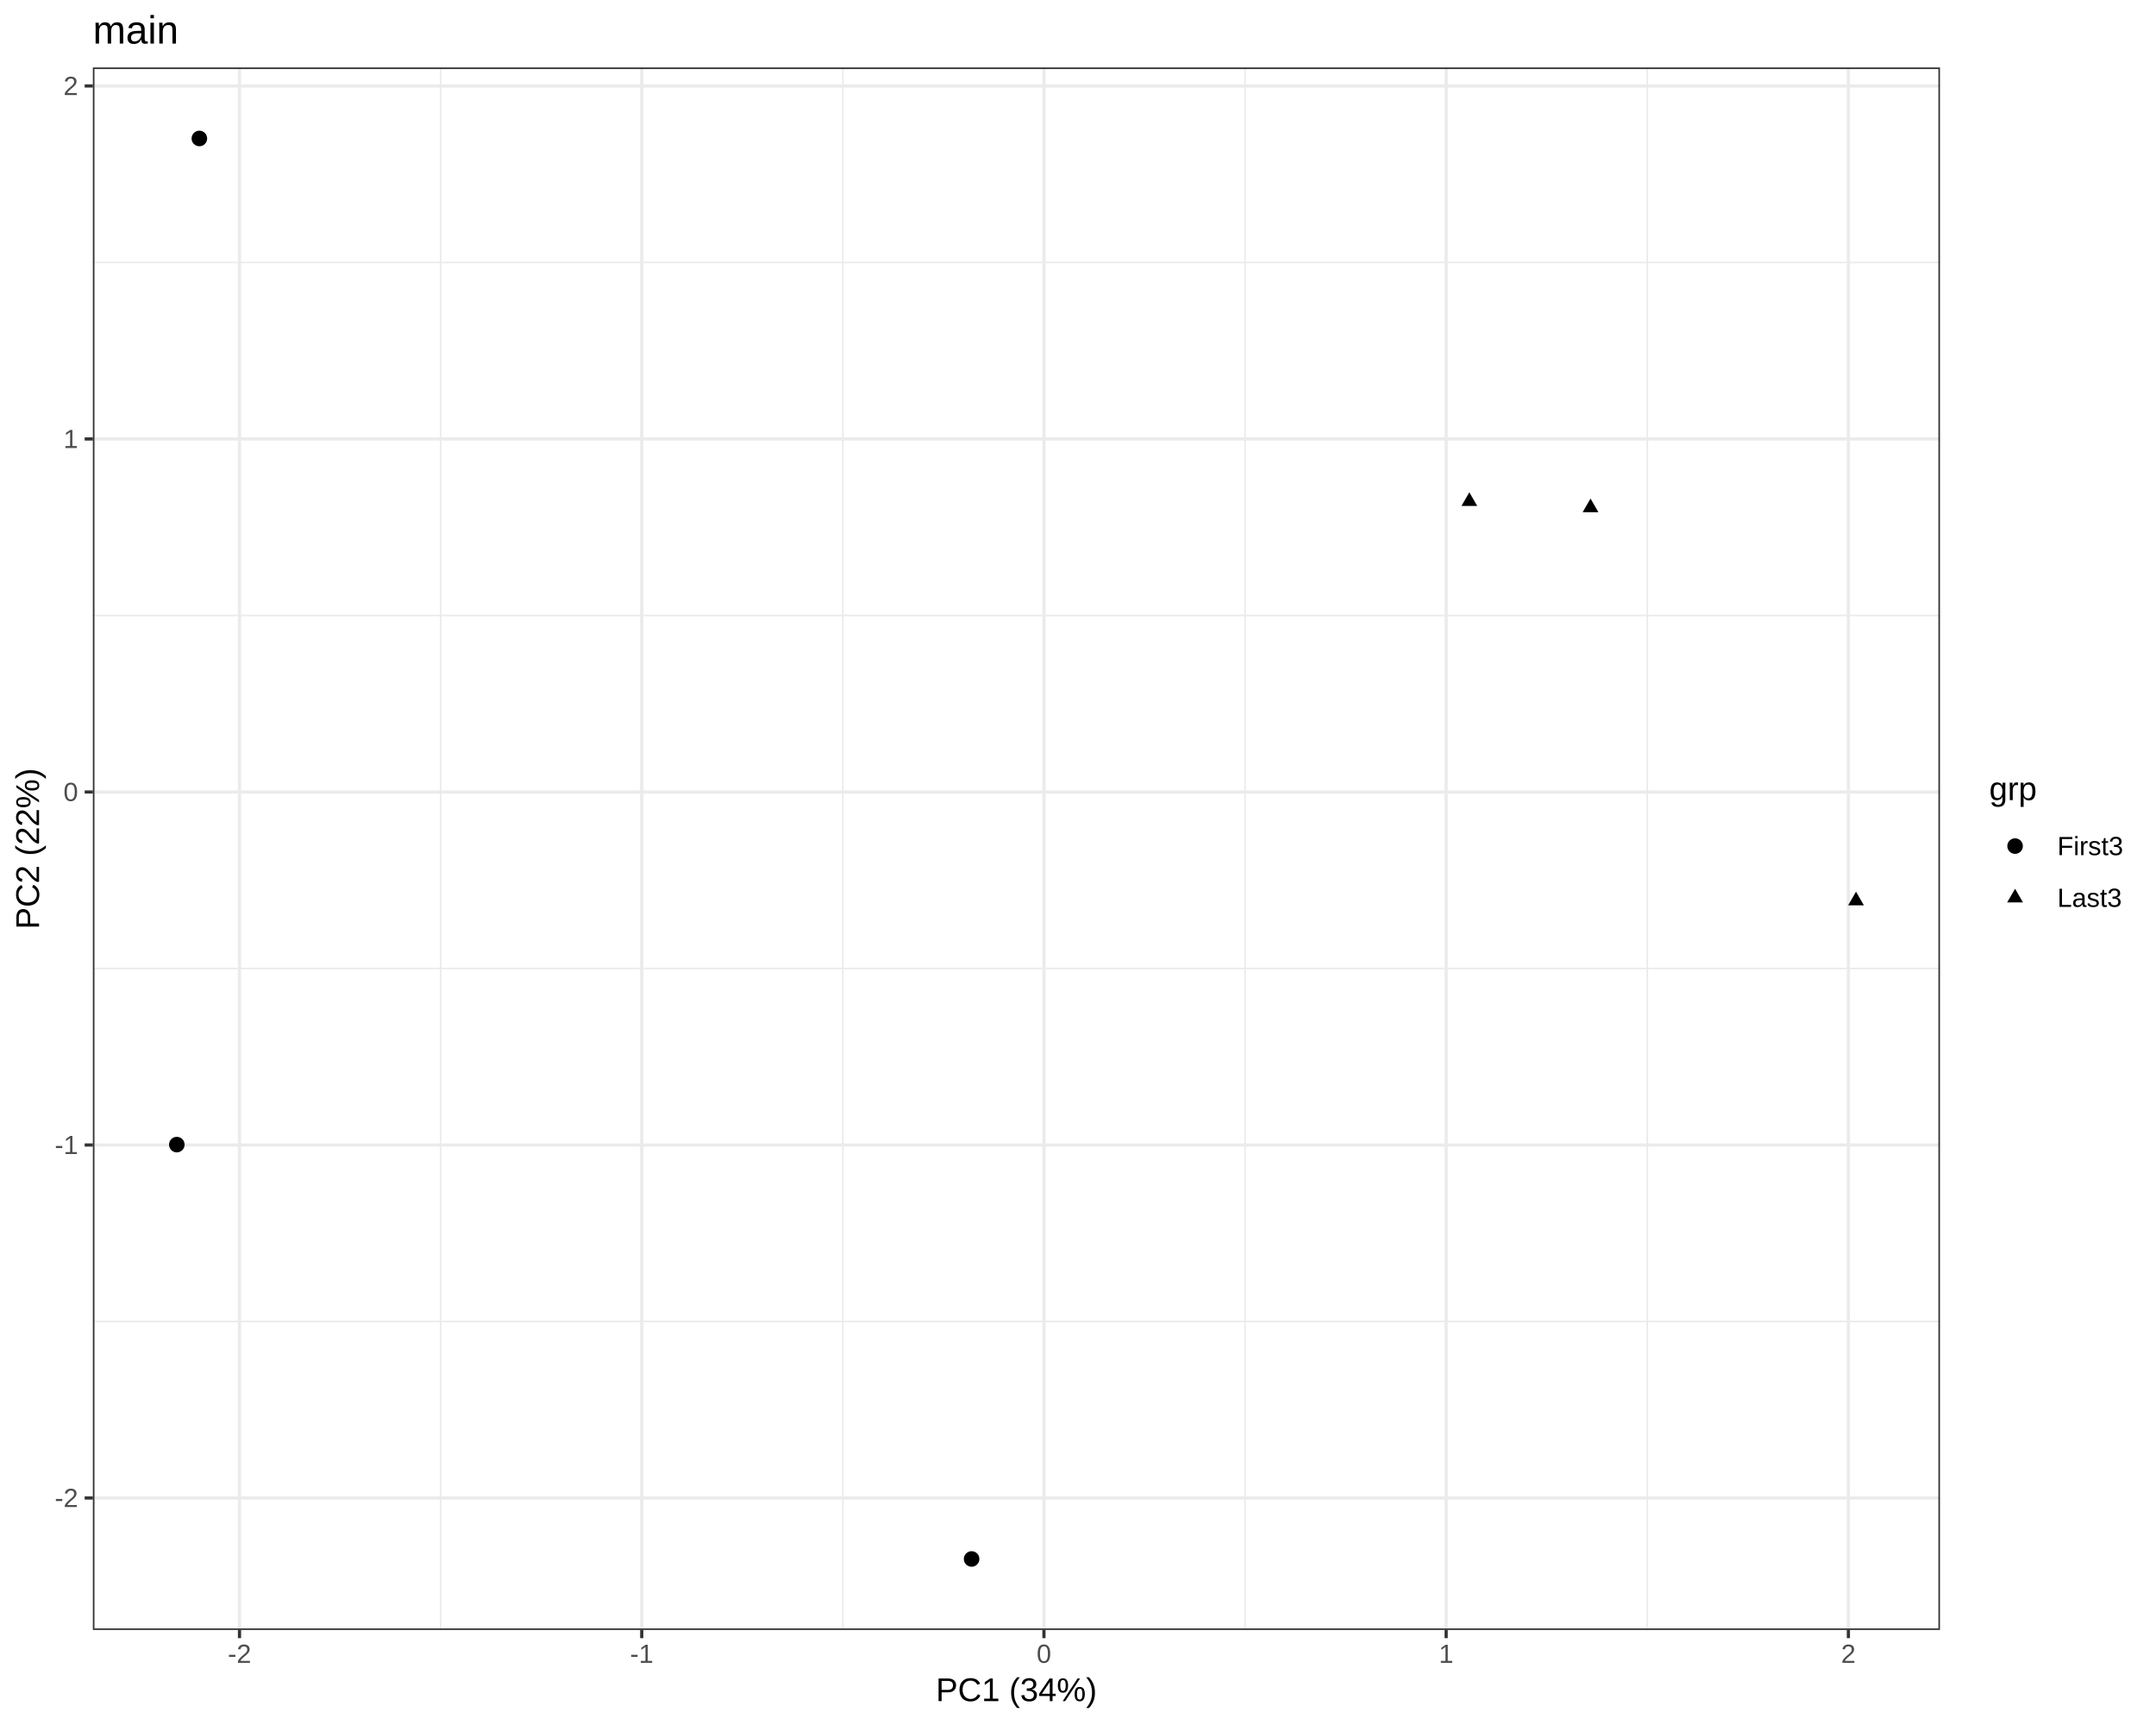
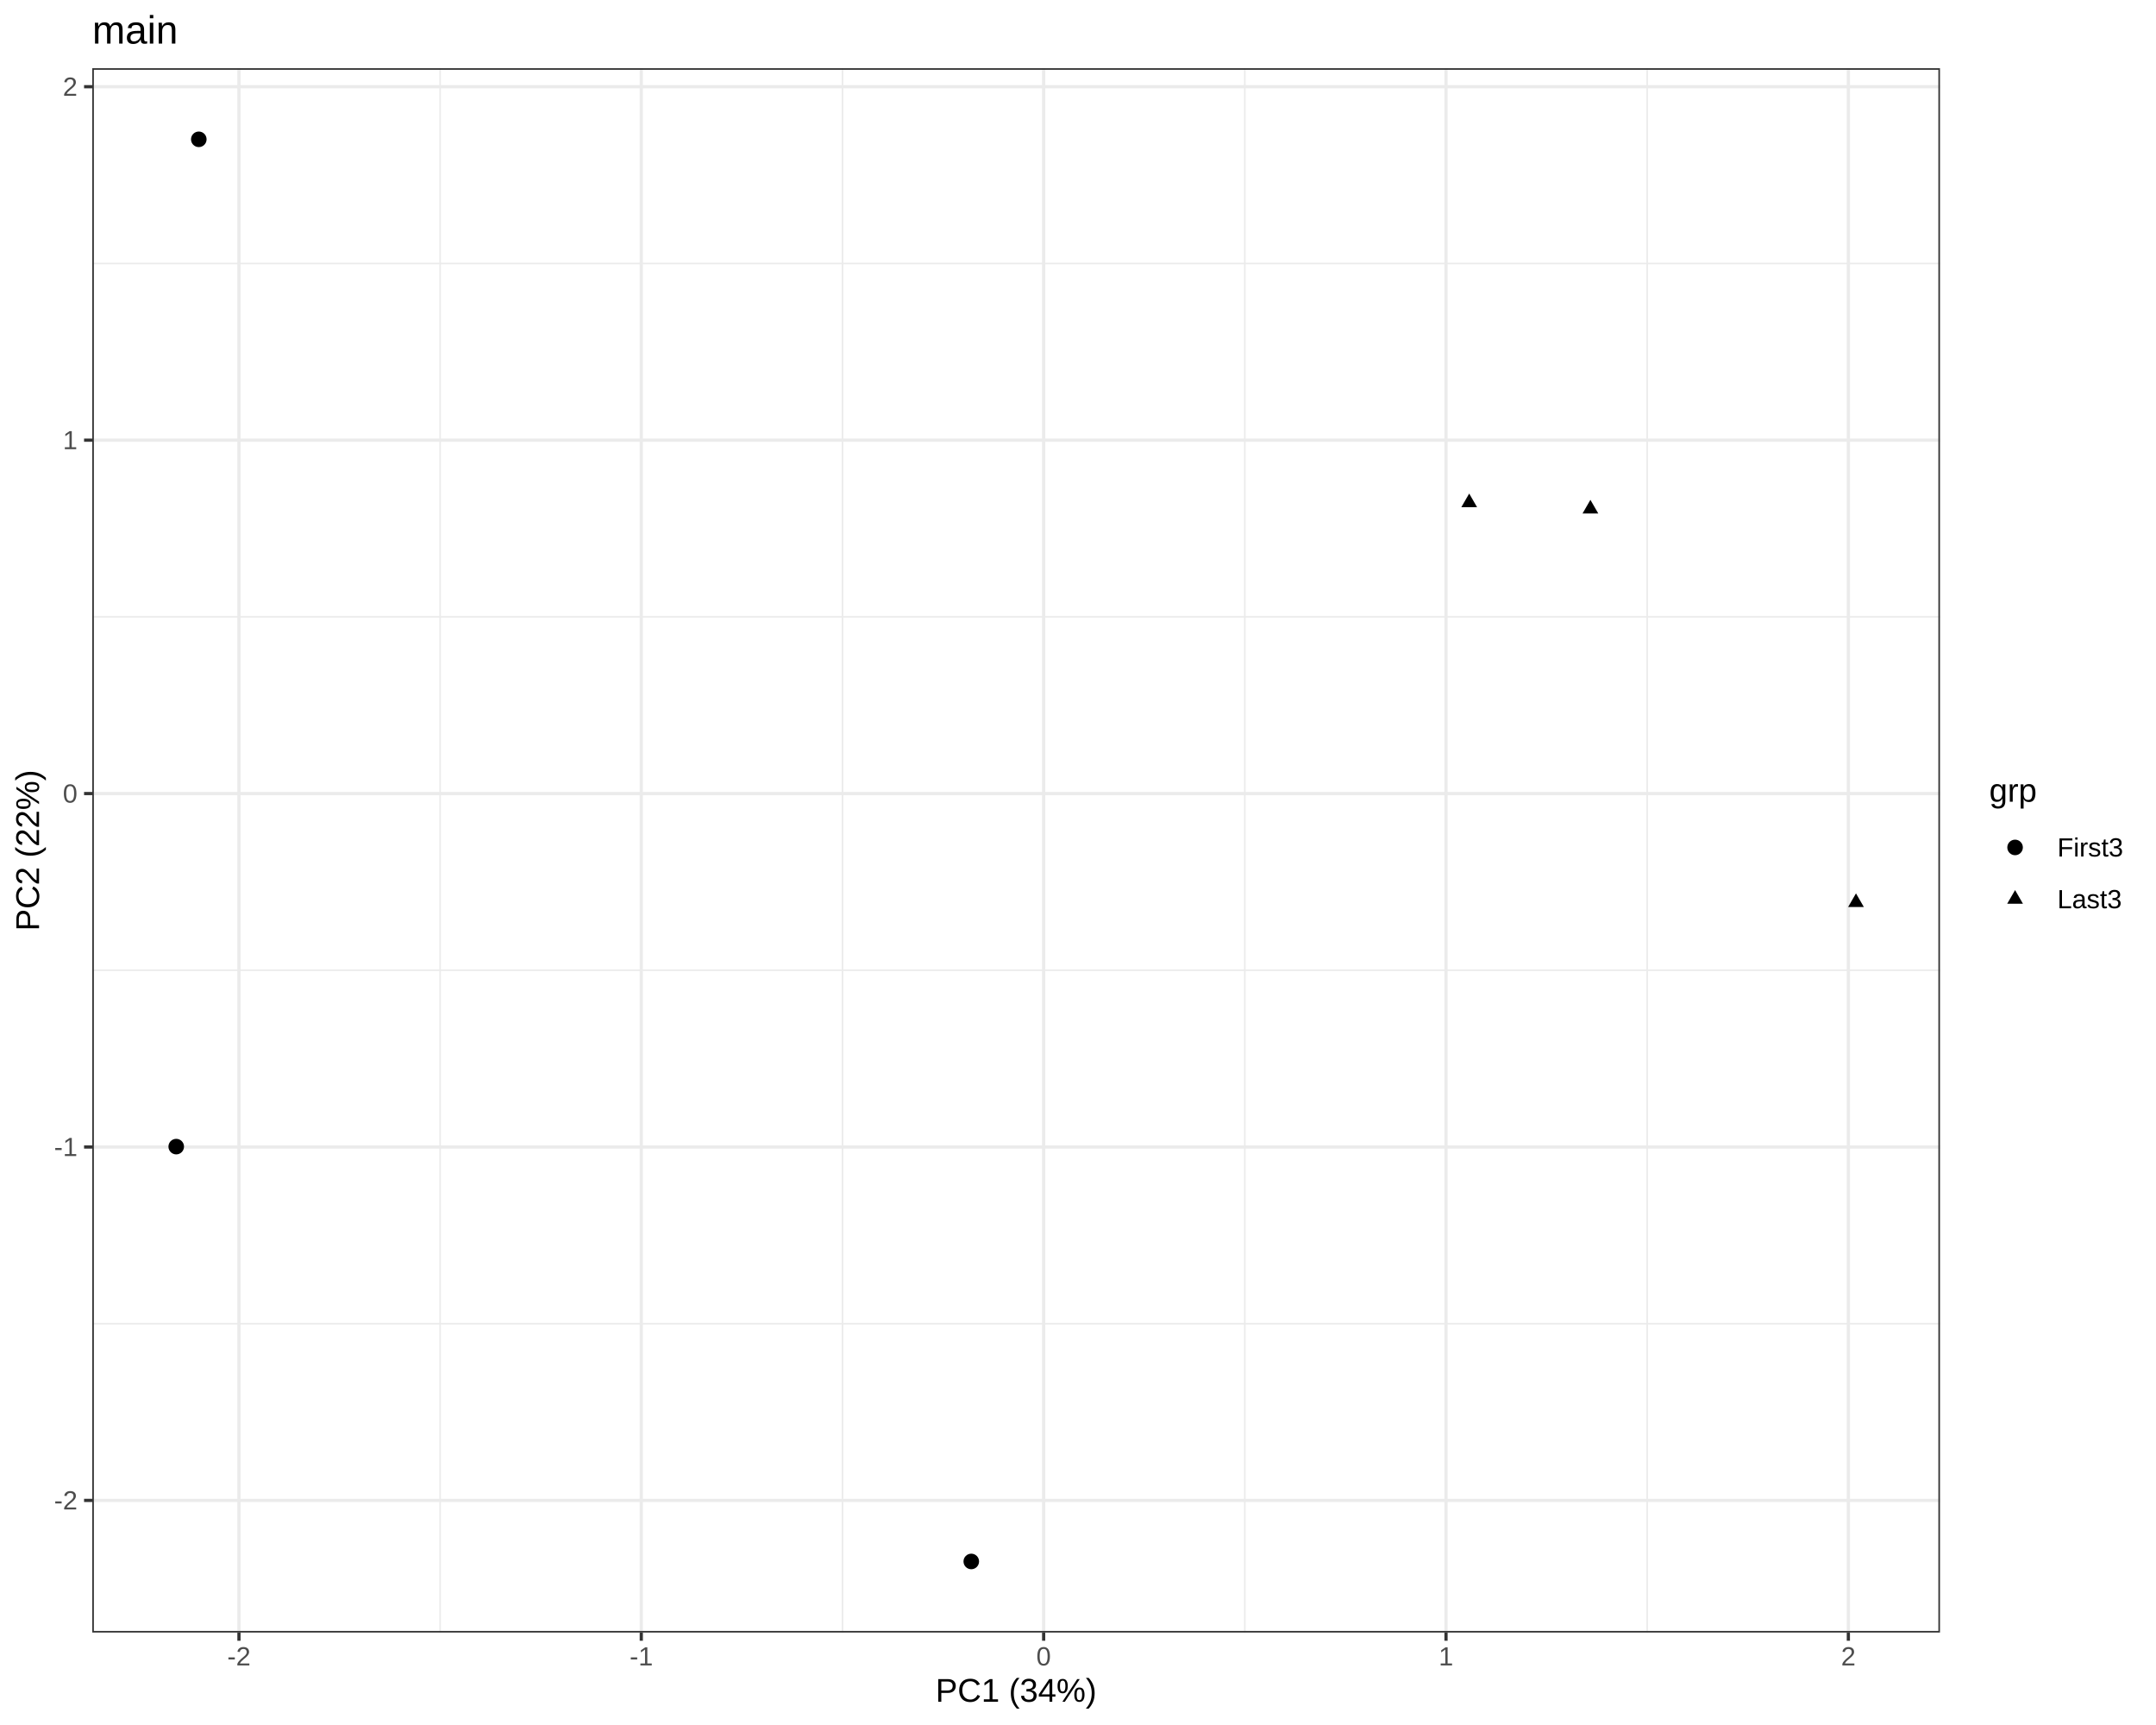
<svg xmlns="http://www.w3.org/2000/svg" viewBox="0 0 720.00 576.00">
  <defs>
    <style type="text/css">
    line, polyline, polygon, path, rect, circle {
      fill: none;
      stroke: #000000;
      stroke-linecap: round;
      stroke-linejoin: round;
      stroke-miterlimit: 10.00;
    }
  </style>
  </defs>
  <rect width="100%" height="100%" style="stroke: none; fill: #FFFFFF;" />
  <rect x="0.00" y="0.00" width="720.00" height="576.00" style="stroke-width: 1.07; stroke: #FFFFFF; fill: #FFFFFF;" />
  <defs>
-     <clipPath id="cpMzEuMDF8NjQ3Ljg2fDU0NC4yN3wyMi41Mg==">
-       <rect x="31.01" y="22.52" width="616.85" height="521.75" />
+     <clipPath id="cpMzAuODF8NjQ3Ljg2fDU0NS4xM3wyMi43Nw==">
+       <rect x="30.81" y="22.77" width="617.05" height="522.36" />
    </clipPath>
  </defs>
-   <rect x="31.01" y="22.52" width="616.85" height="521.75" style="stroke-width: 1.07; stroke: none; fill: #FFFFFF;" clip-path="url(#cpMzEuMDF8NjQ3Ljg2fDU0NC4yN3wyMi41Mg==)" />
-   <polyline points="31.01,441.26 647.86,441.26 " style="stroke-width: 0.53; stroke: #EBEBEB; stroke-linecap: butt;" clip-path="url(#cpMzEuMDF8NjQ3Ljg2fDU0NC4yN3wyMi41Mg==)" />
-   <polyline points="31.01,323.39 647.86,323.39 " style="stroke-width: 0.53; stroke: #EBEBEB; stroke-linecap: butt;" clip-path="url(#cpMzEuMDF8NjQ3Ljg2fDU0NC4yN3wyMi41Mg==)" />
-   <polyline points="31.01,205.52 647.86,205.52 " style="stroke-width: 0.53; stroke: #EBEBEB; stroke-linecap: butt;" clip-path="url(#cpMzEuMDF8NjQ3Ljg2fDU0NC4yN3wyMi41Mg==)" />
-   <polyline points="31.01,87.64 647.86,87.64 " style="stroke-width: 0.53; stroke: #EBEBEB; stroke-linecap: butt;" clip-path="url(#cpMzEuMDF8NjQ3Ljg2fDU0NC4yN3wyMi41Mg==)" />
-   <polyline points="147.14,544.27 147.14,22.52 " style="stroke-width: 0.53; stroke: #EBEBEB; stroke-linecap: butt;" clip-path="url(#cpMzEuMDF8NjQ3Ljg2fDU0NC4yN3wyMi41Mg==)" />
-   <polyline points="281.47,544.27 281.47,22.52 " style="stroke-width: 0.53; stroke: #EBEBEB; stroke-linecap: butt;" clip-path="url(#cpMzEuMDF8NjQ3Ljg2fDU0NC4yN3wyMi41Mg==)" />
-   <polyline points="415.79,544.27 415.79,22.52 " style="stroke-width: 0.53; stroke: #EBEBEB; stroke-linecap: butt;" clip-path="url(#cpMzEuMDF8NjQ3Ljg2fDU0NC4yN3wyMi41Mg==)" />
-   <polyline points="550.11,544.27 550.11,22.52 " style="stroke-width: 0.53; stroke: #EBEBEB; stroke-linecap: butt;" clip-path="url(#cpMzEuMDF8NjQ3Ljg2fDU0NC4yN3wyMi41Mg==)" />
-   <polyline points="31.01,500.20 647.86,500.20 " style="stroke-width: 1.07; stroke: #EBEBEB; stroke-linecap: butt;" clip-path="url(#cpMzEuMDF8NjQ3Ljg2fDU0NC4yN3wyMi41Mg==)" />
-   <polyline points="31.01,382.33 647.86,382.33 " style="stroke-width: 1.07; stroke: #EBEBEB; stroke-linecap: butt;" clip-path="url(#cpMzEuMDF8NjQ3Ljg2fDU0NC4yN3wyMi41Mg==)" />
-   <polyline points="31.01,264.45 647.86,264.45 " style="stroke-width: 1.07; stroke: #EBEBEB; stroke-linecap: butt;" clip-path="url(#cpMzEuMDF8NjQ3Ljg2fDU0NC4yN3wyMi41Mg==)" />
-   <polyline points="31.01,146.58 647.86,146.58 " style="stroke-width: 1.07; stroke: #EBEBEB; stroke-linecap: butt;" clip-path="url(#cpMzEuMDF8NjQ3Ljg2fDU0NC4yN3wyMi41Mg==)" />
-   <polyline points="31.01,28.71 647.86,28.71 " style="stroke-width: 1.07; stroke: #EBEBEB; stroke-linecap: butt;" clip-path="url(#cpMzEuMDF8NjQ3Ljg2fDU0NC4yN3wyMi41Mg==)" />
-   <polyline points="79.98,544.27 79.98,22.52 " style="stroke-width: 1.07; stroke: #EBEBEB; stroke-linecap: butt;" clip-path="url(#cpMzEuMDF8NjQ3Ljg2fDU0NC4yN3wyMi41Mg==)" />
-   <polyline points="214.31,544.27 214.31,22.52 " style="stroke-width: 1.07; stroke: #EBEBEB; stroke-linecap: butt;" clip-path="url(#cpMzEuMDF8NjQ3Ljg2fDU0NC4yN3wyMi41Mg==)" />
-   <polyline points="348.63,544.27 348.63,22.52 " style="stroke-width: 1.07; stroke: #EBEBEB; stroke-linecap: butt;" clip-path="url(#cpMzEuMDF8NjQ3Ljg2fDU0NC4yN3wyMi41Mg==)" />
-   <polyline points="482.95,544.27 482.95,22.52 " style="stroke-width: 1.07; stroke: #EBEBEB; stroke-linecap: butt;" clip-path="url(#cpMzEuMDF8NjQ3Ljg2fDU0NC4yN3wyMi41Mg==)" />
-   <polyline points="617.27,544.27 617.27,22.52 " style="stroke-width: 1.07; stroke: #EBEBEB; stroke-linecap: butt;" clip-path="url(#cpMzEuMDF8NjQ3Ljg2fDU0NC4yN3wyMi41Mg==)" />
-   <circle cx="66.58" cy="46.24" r="1.95pt" style="stroke-width: 0.71; stroke: none; fill: #000000;" clip-path="url(#cpMzEuMDF8NjQ3Ljg2fDU0NC4yN3wyMi41Mg==)" />
-   <circle cx="59.05" cy="382.20" r="1.95pt" style="stroke-width: 0.71; stroke: none; fill: #000000;" clip-path="url(#cpMzEuMDF8NjQ3Ljg2fDU0NC4yN3wyMi41Mg==)" />
-   <circle cx="324.47" cy="520.56" r="1.95pt" style="stroke-width: 0.71; stroke: none; fill: #000000;" clip-path="url(#cpMzEuMDF8NjQ3Ljg2fDU0NC4yN3wyMi41Mg==)" />
-   <polygon points="490.69,164.38 493.32,168.94 488.06,168.94 " style="stroke-width: 0.71; stroke: none; fill: #000000;" clip-path="url(#cpMzEuMDF8NjQ3Ljg2fDU0NC4yN3wyMi41Mg==)" />
-   <polygon points="531.16,166.47 533.79,171.03 528.53,171.03 " style="stroke-width: 0.71; stroke: none; fill: #000000;" clip-path="url(#cpMzEuMDF8NjQ3Ljg2fDU0NC4yN3wyMi41Mg==)" />
-   <polygon points="619.82,297.74 622.45,302.30 617.19,302.30 " style="stroke-width: 0.71; stroke: none; fill: #000000;" clip-path="url(#cpMzEuMDF8NjQ3Ljg2fDU0NC4yN3wyMi41Mg==)" />
-   <rect x="31.01" y="22.52" width="616.85" height="521.75" style="stroke-width: 1.07; stroke: #333333;" clip-path="url(#cpMzEuMDF8NjQ3Ljg2fDU0NC4yN3wyMi41Mg==)" />
+   <rect x="30.81" y="22.77" width="617.05" height="522.36" style="stroke-width: 1.07; stroke: none; fill: #FFFFFF;" clip-path="url(#cpMzAuODF8NjQ3Ljg2fDU0NS4xM3wyMi43Nw==)" />
+   <polyline points="30.81,442.00 647.86,442.00 " style="stroke-width: 0.53; stroke: #EBEBEB; stroke-linecap: butt;" clip-path="url(#cpMzAuODF8NjQ3Ljg2fDU0NS4xM3wyMi43Nw==)" />
+   <polyline points="30.81,323.99 647.86,323.99 " style="stroke-width: 0.53; stroke: #EBEBEB; stroke-linecap: butt;" clip-path="url(#cpMzAuODF8NjQ3Ljg2fDU0NS4xM3wyMi43Nw==)" />
+   <polyline points="30.81,205.98 647.86,205.98 " style="stroke-width: 0.53; stroke: #EBEBEB; stroke-linecap: butt;" clip-path="url(#cpMzAuODF8NjQ3Ljg2fDU0NS4xM3wyMi43Nw==)" />
+   <polyline points="30.81,87.97 647.86,87.97 " style="stroke-width: 0.53; stroke: #EBEBEB; stroke-linecap: butt;" clip-path="url(#cpMzAuODF8NjQ3Ljg2fDU0NS4xM3wyMi43Nw==)" />
+   <polyline points="146.98,545.13 146.98,22.77 " style="stroke-width: 0.53; stroke: #EBEBEB; stroke-linecap: butt;" clip-path="url(#cpMzAuODF8NjQ3Ljg2fDU0NS4xM3wyMi43Nw==)" />
+   <polyline points="281.35,545.13 281.35,22.77 " style="stroke-width: 0.53; stroke: #EBEBEB; stroke-linecap: butt;" clip-path="url(#cpMzAuODF8NjQ3Ljg2fDU0NS4xM3wyMi43Nw==)" />
+   <polyline points="415.71,545.13 415.71,22.77 " style="stroke-width: 0.53; stroke: #EBEBEB; stroke-linecap: butt;" clip-path="url(#cpMzAuODF8NjQ3Ljg2fDU0NS4xM3wyMi43Nw==)" />
+   <polyline points="550.08,545.13 550.08,22.77 " style="stroke-width: 0.53; stroke: #EBEBEB; stroke-linecap: butt;" clip-path="url(#cpMzAuODF8NjQ3Ljg2fDU0NS4xM3wyMi43Nw==)" />
+   <polyline points="30.81,501.01 647.86,501.01 " style="stroke-width: 1.07; stroke: #EBEBEB; stroke-linecap: butt;" clip-path="url(#cpMzAuODF8NjQ3Ljg2fDU0NS4xM3wyMi43Nw==)" />
+   <polyline points="30.81,383.00 647.86,383.00 " style="stroke-width: 1.07; stroke: #EBEBEB; stroke-linecap: butt;" clip-path="url(#cpMzAuODF8NjQ3Ljg2fDU0NS4xM3wyMi43Nw==)" />
+   <polyline points="30.81,264.98 647.86,264.98 " style="stroke-width: 1.07; stroke: #EBEBEB; stroke-linecap: butt;" clip-path="url(#cpMzAuODF8NjQ3Ljg2fDU0NS4xM3wyMi43Nw==)" />
+   <polyline points="30.81,146.97 647.86,146.97 " style="stroke-width: 1.07; stroke: #EBEBEB; stroke-linecap: butt;" clip-path="url(#cpMzAuODF8NjQ3Ljg2fDU0NS4xM3wyMi43Nw==)" />
+   <polyline points="30.81,28.96 647.86,28.96 " style="stroke-width: 1.07; stroke: #EBEBEB; stroke-linecap: butt;" clip-path="url(#cpMzAuODF8NjQ3Ljg2fDU0NS4xM3wyMi43Nw==)" />
+   <polyline points="79.80,545.13 79.80,22.77 " style="stroke-width: 1.07; stroke: #EBEBEB; stroke-linecap: butt;" clip-path="url(#cpMzAuODF8NjQ3Ljg2fDU0NS4xM3wyMi43Nw==)" />
+   <polyline points="214.16,545.13 214.16,22.77 " style="stroke-width: 1.07; stroke: #EBEBEB; stroke-linecap: butt;" clip-path="url(#cpMzAuODF8NjQ3Ljg2fDU0NS4xM3wyMi43Nw==)" />
+   <polyline points="348.53,545.13 348.53,22.77 " style="stroke-width: 1.07; stroke: #EBEBEB; stroke-linecap: butt;" clip-path="url(#cpMzAuODF8NjQ3Ljg2fDU0NS4xM3wyMi43Nw==)" />
+   <polyline points="482.90,545.13 482.90,22.77 " style="stroke-width: 1.07; stroke: #EBEBEB; stroke-linecap: butt;" clip-path="url(#cpMzAuODF8NjQ3Ljg2fDU0NS4xM3wyMi43Nw==)" />
+   <polyline points="617.26,545.13 617.26,22.77 " style="stroke-width: 1.07; stroke: #EBEBEB; stroke-linecap: butt;" clip-path="url(#cpMzAuODF8NjQ3Ljg2fDU0NS4xM3wyMi43Nw==)" />
+   <circle cx="66.39" cy="46.52" r="1.95pt" style="stroke-width: 0.71; stroke: none; fill: #000000;" clip-path="url(#cpMzAuODF8NjQ3Ljg2fDU0NS4xM3wyMi43Nw==)" />
+   <circle cx="58.85" cy="382.87" r="1.95pt" style="stroke-width: 0.71; stroke: none; fill: #000000;" clip-path="url(#cpMzAuODF8NjQ3Ljg2fDU0NS4xM3wyMi43Nw==)" />
+   <circle cx="324.36" cy="521.39" r="1.95pt" style="stroke-width: 0.71; stroke: none; fill: #000000;" clip-path="url(#cpMzAuODF8NjQ3Ljg2fDU0NS4xM3wyMi43Nw==)" />
+   <polygon points="490.64,164.80 493.27,169.36 488.01,169.36 " style="stroke-width: 0.71; stroke: none; fill: #000000;" clip-path="url(#cpMzAuODF8NjQ3Ljg2fDU0NS4xM3wyMi43Nw==)" />
+   <polygon points="531.12,166.90 533.75,171.46 528.49,171.46 " style="stroke-width: 0.71; stroke: none; fill: #000000;" clip-path="url(#cpMzAuODF8NjQ3Ljg2fDU0NS4xM3wyMi43Nw==)" />
+   <polygon points="619.81,298.31 622.44,302.87 617.18,302.87 " style="stroke-width: 0.71; stroke: none; fill: #000000;" clip-path="url(#cpMzAuODF8NjQ3Ljg2fDU0NS4xM3wyMi43Nw==)" />
+   <rect x="30.81" y="22.77" width="617.05" height="522.36" style="stroke-width: 1.07; stroke: #333333;" clip-path="url(#cpMzAuODF8NjQ3Ljg2fDU0NS4xM3wyMi43Nw==)" />
  <defs>
    <clipPath id="cpMC4wMHw3MjAuMDB8NTc2LjAwfDAuMDA=">
      <rect x="0.00" y="0.00" width="720.00" height="576.00" />
    </clipPath>
  </defs>
  <g clip-path="url(#cpMC4wMHw3MjAuMDB8NTc2LjAwfDAuMDA=)">
-     <text x="18.27" y="503.22" style="font-size: 8.80px; fill: #4D4D4D; font-family: Liberation Sans;" textLength="7.81px" lengthAdjust="spacingAndGlyphs">-2</text>
+     <text x="18.06" y="504.03" style="font-size: 8.80px; fill: #4D4D4D; font-family: Liberation Sans;" textLength="7.81px" lengthAdjust="spacingAndGlyphs">-2</text>
  </g>
  <g clip-path="url(#cpMC4wMHw3MjAuMDB8NTc2LjAwfDAuMDA=)">
-     <text x="18.27" y="385.35" style="font-size: 8.80px; fill: #4D4D4D; font-family: Liberation Sans;" textLength="7.81px" lengthAdjust="spacingAndGlyphs">-1</text>
+     <text x="18.06" y="386.02" style="font-size: 8.80px; fill: #4D4D4D; font-family: Liberation Sans;" textLength="7.81px" lengthAdjust="spacingAndGlyphs">-1</text>
  </g>
  <g clip-path="url(#cpMC4wMHw3MjAuMDB8NTc2LjAwfDAuMDA=)">
-     <text x="21.19" y="267.48" style="font-size: 8.80px; fill: #4D4D4D; font-family: Liberation Sans;" textLength="4.89px" lengthAdjust="spacingAndGlyphs">0</text>
+     <text x="20.98" y="268.01" style="font-size: 8.80px; fill: #4D4D4D; font-family: Liberation Sans;" textLength="4.89px" lengthAdjust="spacingAndGlyphs">0</text>
  </g>
  <g clip-path="url(#cpMC4wMHw3MjAuMDB8NTc2LjAwfDAuMDA=)">
-     <text x="21.19" y="149.60" style="font-size: 8.80px; fill: #4D4D4D; font-family: Liberation Sans;" textLength="4.89px" lengthAdjust="spacingAndGlyphs">1</text>
+     <text x="20.98" y="150.00" style="font-size: 8.80px; fill: #4D4D4D; font-family: Liberation Sans;" textLength="4.89px" lengthAdjust="spacingAndGlyphs">1</text>
  </g>
  <g clip-path="url(#cpMC4wMHw3MjAuMDB8NTc2LjAwfDAuMDA=)">
-     <text x="21.19" y="31.73" style="font-size: 8.80px; fill: #4D4D4D; font-family: Liberation Sans;" textLength="4.89px" lengthAdjust="spacingAndGlyphs">2</text>
+     <text x="20.98" y="31.99" style="font-size: 8.80px; fill: #4D4D4D; font-family: Liberation Sans;" textLength="4.89px" lengthAdjust="spacingAndGlyphs">2</text>
  </g>
-   <polyline points="28.27,500.20 31.01,500.20 " style="stroke-width: 1.07; stroke: #333333; stroke-linecap: butt;" clip-path="url(#cpMC4wMHw3MjAuMDB8NTc2LjAwfDAuMDA=)" />
-   <polyline points="28.27,382.33 31.01,382.33 " style="stroke-width: 1.07; stroke: #333333; stroke-linecap: butt;" clip-path="url(#cpMC4wMHw3MjAuMDB8NTc2LjAwfDAuMDA=)" />
-   <polyline points="28.27,264.45 31.01,264.45 " style="stroke-width: 1.07; stroke: #333333; stroke-linecap: butt;" clip-path="url(#cpMC4wMHw3MjAuMDB8NTc2LjAwfDAuMDA=)" />
-   <polyline points="28.27,146.58 31.01,146.58 " style="stroke-width: 1.07; stroke: #333333; stroke-linecap: butt;" clip-path="url(#cpMC4wMHw3MjAuMDB8NTc2LjAwfDAuMDA=)" />
-   <polyline points="28.27,28.71 31.01,28.71 " style="stroke-width: 1.07; stroke: #333333; stroke-linecap: butt;" clip-path="url(#cpMC4wMHw3MjAuMDB8NTc2LjAwfDAuMDA=)" />
-   <polyline points="79.98,547.01 79.98,544.27 " style="stroke-width: 1.07; stroke: #333333; stroke-linecap: butt;" clip-path="url(#cpMC4wMHw3MjAuMDB8NTc2LjAwfDAuMDA=)" />
-   <polyline points="214.31,547.01 214.31,544.27 " style="stroke-width: 1.07; stroke: #333333; stroke-linecap: butt;" clip-path="url(#cpMC4wMHw3MjAuMDB8NTc2LjAwfDAuMDA=)" />
-   <polyline points="348.63,547.01 348.63,544.27 " style="stroke-width: 1.07; stroke: #333333; stroke-linecap: butt;" clip-path="url(#cpMC4wMHw3MjAuMDB8NTc2LjAwfDAuMDA=)" />
-   <polyline points="482.95,547.01 482.95,544.27 " style="stroke-width: 1.07; stroke: #333333; stroke-linecap: butt;" clip-path="url(#cpMC4wMHw3MjAuMDB8NTc2LjAwfDAuMDA=)" />
-   <polyline points="617.27,547.01 617.27,544.27 " style="stroke-width: 1.07; stroke: #333333; stroke-linecap: butt;" clip-path="url(#cpMC4wMHw3MjAuMDB8NTc2LjAwfDAuMDA=)" />
+   <polyline points="28.07,501.01 30.81,501.01 " style="stroke-width: 1.07; stroke: #333333; stroke-linecap: butt;" clip-path="url(#cpMC4wMHw3MjAuMDB8NTc2LjAwfDAuMDA=)" />
+   <polyline points="28.07,383.00 30.81,383.00 " style="stroke-width: 1.07; stroke: #333333; stroke-linecap: butt;" clip-path="url(#cpMC4wMHw3MjAuMDB8NTc2LjAwfDAuMDA=)" />
+   <polyline points="28.07,264.98 30.81,264.98 " style="stroke-width: 1.07; stroke: #333333; stroke-linecap: butt;" clip-path="url(#cpMC4wMHw3MjAuMDB8NTc2LjAwfDAuMDA=)" />
+   <polyline points="28.07,146.97 30.81,146.97 " style="stroke-width: 1.07; stroke: #333333; stroke-linecap: butt;" clip-path="url(#cpMC4wMHw3MjAuMDB8NTc2LjAwfDAuMDA=)" />
+   <polyline points="28.07,28.96 30.81,28.96 " style="stroke-width: 1.07; stroke: #333333; stroke-linecap: butt;" clip-path="url(#cpMC4wMHw3MjAuMDB8NTc2LjAwfDAuMDA=)" />
+   <polyline points="79.80,547.87 79.80,545.13 " style="stroke-width: 1.07; stroke: #333333; stroke-linecap: butt;" clip-path="url(#cpMC4wMHw3MjAuMDB8NTc2LjAwfDAuMDA=)" />
+   <polyline points="214.16,547.87 214.16,545.13 " style="stroke-width: 1.07; stroke: #333333; stroke-linecap: butt;" clip-path="url(#cpMC4wMHw3MjAuMDB8NTc2LjAwfDAuMDA=)" />
+   <polyline points="348.53,547.87 348.53,545.13 " style="stroke-width: 1.07; stroke: #333333; stroke-linecap: butt;" clip-path="url(#cpMC4wMHw3MjAuMDB8NTc2LjAwfDAuMDA=)" />
+   <polyline points="482.90,547.87 482.90,545.13 " style="stroke-width: 1.07; stroke: #333333; stroke-linecap: butt;" clip-path="url(#cpMC4wMHw3MjAuMDB8NTc2LjAwfDAuMDA=)" />
+   <polyline points="617.26,547.87 617.26,545.13 " style="stroke-width: 1.07; stroke: #333333; stroke-linecap: butt;" clip-path="url(#cpMC4wMHw3MjAuMDB8NTc2LjAwfDAuMDA=)" />
  <g clip-path="url(#cpMC4wMHw3MjAuMDB8NTc2LjAwfDAuMDA=)">
-     <text x="76.08" y="555.25" style="font-size: 8.80px; fill: #4D4D4D; font-family: Liberation Sans;" textLength="7.81px" lengthAdjust="spacingAndGlyphs">-2</text>
+     <text x="75.89" y="556.11" style="font-size: 8.80px; fill: #4D4D4D; font-family: Liberation Sans;" textLength="7.81px" lengthAdjust="spacingAndGlyphs">-2</text>
  </g>
  <g clip-path="url(#cpMC4wMHw3MjAuMDB8NTc2LjAwfDAuMDA=)">
-     <text x="210.40" y="555.25" style="font-size: 8.80px; fill: #4D4D4D; font-family: Liberation Sans;" textLength="7.81px" lengthAdjust="spacingAndGlyphs">-1</text>
+     <text x="210.26" y="556.11" style="font-size: 8.80px; fill: #4D4D4D; font-family: Liberation Sans;" textLength="7.81px" lengthAdjust="spacingAndGlyphs">-1</text>
  </g>
  <g clip-path="url(#cpMC4wMHw3MjAuMDB8NTc2LjAwfDAuMDA=)">
-     <text x="346.18" y="555.25" style="font-size: 8.80px; fill: #4D4D4D; font-family: Liberation Sans;" textLength="4.89px" lengthAdjust="spacingAndGlyphs">0</text>
+     <text x="346.08" y="556.11" style="font-size: 8.80px; fill: #4D4D4D; font-family: Liberation Sans;" textLength="4.89px" lengthAdjust="spacingAndGlyphs">0</text>
  </g>
  <g clip-path="url(#cpMC4wMHw3MjAuMDB8NTc2LjAwfDAuMDA=)">
-     <text x="480.50" y="555.25" style="font-size: 8.80px; fill: #4D4D4D; font-family: Liberation Sans;" textLength="4.89px" lengthAdjust="spacingAndGlyphs">1</text>
+     <text x="480.45" y="556.11" style="font-size: 8.80px; fill: #4D4D4D; font-family: Liberation Sans;" textLength="4.89px" lengthAdjust="spacingAndGlyphs">1</text>
  </g>
  <g clip-path="url(#cpMC4wMHw3MjAuMDB8NTc2LjAwfDAuMDA=)">
-     <text x="614.83" y="555.25" style="font-size: 8.80px; fill: #4D4D4D; font-family: Liberation Sans;" textLength="4.89px" lengthAdjust="spacingAndGlyphs">2</text>
+     <text x="614.82" y="556.11" style="font-size: 8.80px; fill: #4D4D4D; font-family: Liberation Sans;" textLength="4.89px" lengthAdjust="spacingAndGlyphs">2</text>
  </g>
  <g clip-path="url(#cpMC4wMHw3MjAuMDB8NTc2LjAwfDAuMDA=)">
-     <text x="312.53" y="568.04" style="font-size: 11.00px; font-family: Liberation Sans;" textLength="53.81px" lengthAdjust="spacingAndGlyphs">PC1 (34%)</text>
+     <text x="312.43" y="568.24" style="font-size: 11.00px; font-family: Liberation Sans;" textLength="53.81px" lengthAdjust="spacingAndGlyphs">PC1 (34%)</text>
  </g>
  <g clip-path="url(#cpMC4wMHw3MjAuMDB8NTc2LjAwfDAuMDA=)">
-     <text transform="translate(13.04,310.30) rotate(-90)" style="font-size: 11.00px; font-family: Liberation Sans;" textLength="53.81px" lengthAdjust="spacingAndGlyphs">PC2 (22%)</text>
+     <text transform="translate(13.04,310.86) rotate(-90)" style="font-size: 11.00px; font-family: Liberation Sans;" textLength="53.81px" lengthAdjust="spacingAndGlyphs">PC2 (22%)</text>
  </g>
-   <rect x="658.82" y="252.87" width="55.70" height="61.05" style="stroke-width: 1.07; stroke: none; fill: #FFFFFF;" clip-path="url(#cpMC4wMHw3MjAuMDB8NTc2LjAwfDAuMDA=)" />
+   <rect x="658.82" y="253.53" width="55.70" height="60.84" style="stroke-width: 1.07; stroke: none; fill: #FFFFFF;" clip-path="url(#cpMC4wMHw3MjAuMDB8NTc2LjAwfDAuMDA=)" />
  <g clip-path="url(#cpMC4wMHw3MjAuMDB8NTc2LjAwfDAuMDA=)">
-     <text x="664.30" y="267.16" style="font-size: 11.00px; font-family: Liberation Sans;" textLength="15.91px" lengthAdjust="spacingAndGlyphs">grp</text>
+     <text x="664.30" y="267.71" style="font-size: 11.00px; font-family: Liberation Sans;" textLength="15.91px" lengthAdjust="spacingAndGlyphs">grp</text>
  </g>
-   <rect x="664.30" y="273.88" width="17.28" height="17.28" style="stroke-width: 1.07; stroke: none; fill: #FFFFFF;" clip-path="url(#cpMC4wMHw3MjAuMDB8NTc2LjAwfDAuMDA=)" />
-   <circle cx="672.94" cy="282.52" r="1.95pt" style="stroke-width: 0.71; stroke: none; fill: #000000;" clip-path="url(#cpMC4wMHw3MjAuMDB8NTc2LjAwfDAuMDA=)" />
-   <rect x="664.30" y="291.16" width="17.28" height="17.28" style="stroke-width: 1.07; stroke: none; fill: #FFFFFF;" clip-path="url(#cpMC4wMHw3MjAuMDB8NTc2LjAwfDAuMDA=)" />
-   <polygon points="672.94,296.76 675.57,301.32 670.30,301.32 " style="stroke-width: 0.71; stroke: none; fill: #000000;" clip-path="url(#cpMC4wMHw3MjAuMDB8NTc2LjAwfDAuMDA=)" />
+   <rect x="664.30" y="274.33" width="17.28" height="17.28" style="stroke-width: 1.07; stroke: none; fill: #FFFFFF;" clip-path="url(#cpMC4wMHw3MjAuMDB8NTc2LjAwfDAuMDA=)" />
+   <circle cx="672.94" cy="282.97" r="1.95pt" style="stroke-width: 0.71; stroke: none; fill: #000000;" clip-path="url(#cpMC4wMHw3MjAuMDB8NTc2LjAwfDAuMDA=)" />
+   <rect x="664.30" y="291.61" width="17.28" height="17.28" style="stroke-width: 1.07; stroke: none; fill: #FFFFFF;" clip-path="url(#cpMC4wMHw3MjAuMDB8NTc2LjAwfDAuMDA=)" />
+   <polygon points="672.94,297.21 675.57,301.77 670.30,301.77 " style="stroke-width: 0.71; stroke: none; fill: #000000;" clip-path="url(#cpMC4wMHw3MjAuMDB8NTc2LjAwfDAuMDA=)" />
  <g clip-path="url(#cpMC4wMHw3MjAuMDB8NTc2LjAwfDAuMDA=)">
-     <text x="687.06" y="285.54" style="font-size: 8.80px; font-family: Liberation Sans;" textLength="21.98px" lengthAdjust="spacingAndGlyphs">First3</text>
+     <text x="687.06" y="286.00" style="font-size: 8.80px; font-family: Liberation Sans;" textLength="21.98px" lengthAdjust="spacingAndGlyphs">First3</text>
  </g>
  <g clip-path="url(#cpMC4wMHw3MjAuMDB8NTc2LjAwfDAuMDA=)">
-     <text x="687.06" y="302.82" style="font-size: 8.80px; font-family: Liberation Sans;" textLength="21.52px" lengthAdjust="spacingAndGlyphs">Last3</text>
+     <text x="687.06" y="303.28" style="font-size: 8.80px; font-family: Liberation Sans;" textLength="21.52px" lengthAdjust="spacingAndGlyphs">Last3</text>
  </g>
  <g clip-path="url(#cpMC4wMHw3MjAuMDB8NTc2LjAwfDAuMDA=)">
-     <text x="31.01" y="14.56" style="font-size: 13.20px; font-family: Liberation Sans;" textLength="28.58px" lengthAdjust="spacingAndGlyphs">main</text>
+     <text x="30.81" y="14.56" style="font-size: 13.20px; font-family: Liberation Sans;" textLength="28.58px" lengthAdjust="spacingAndGlyphs">main</text>
  </g>
</svg>
